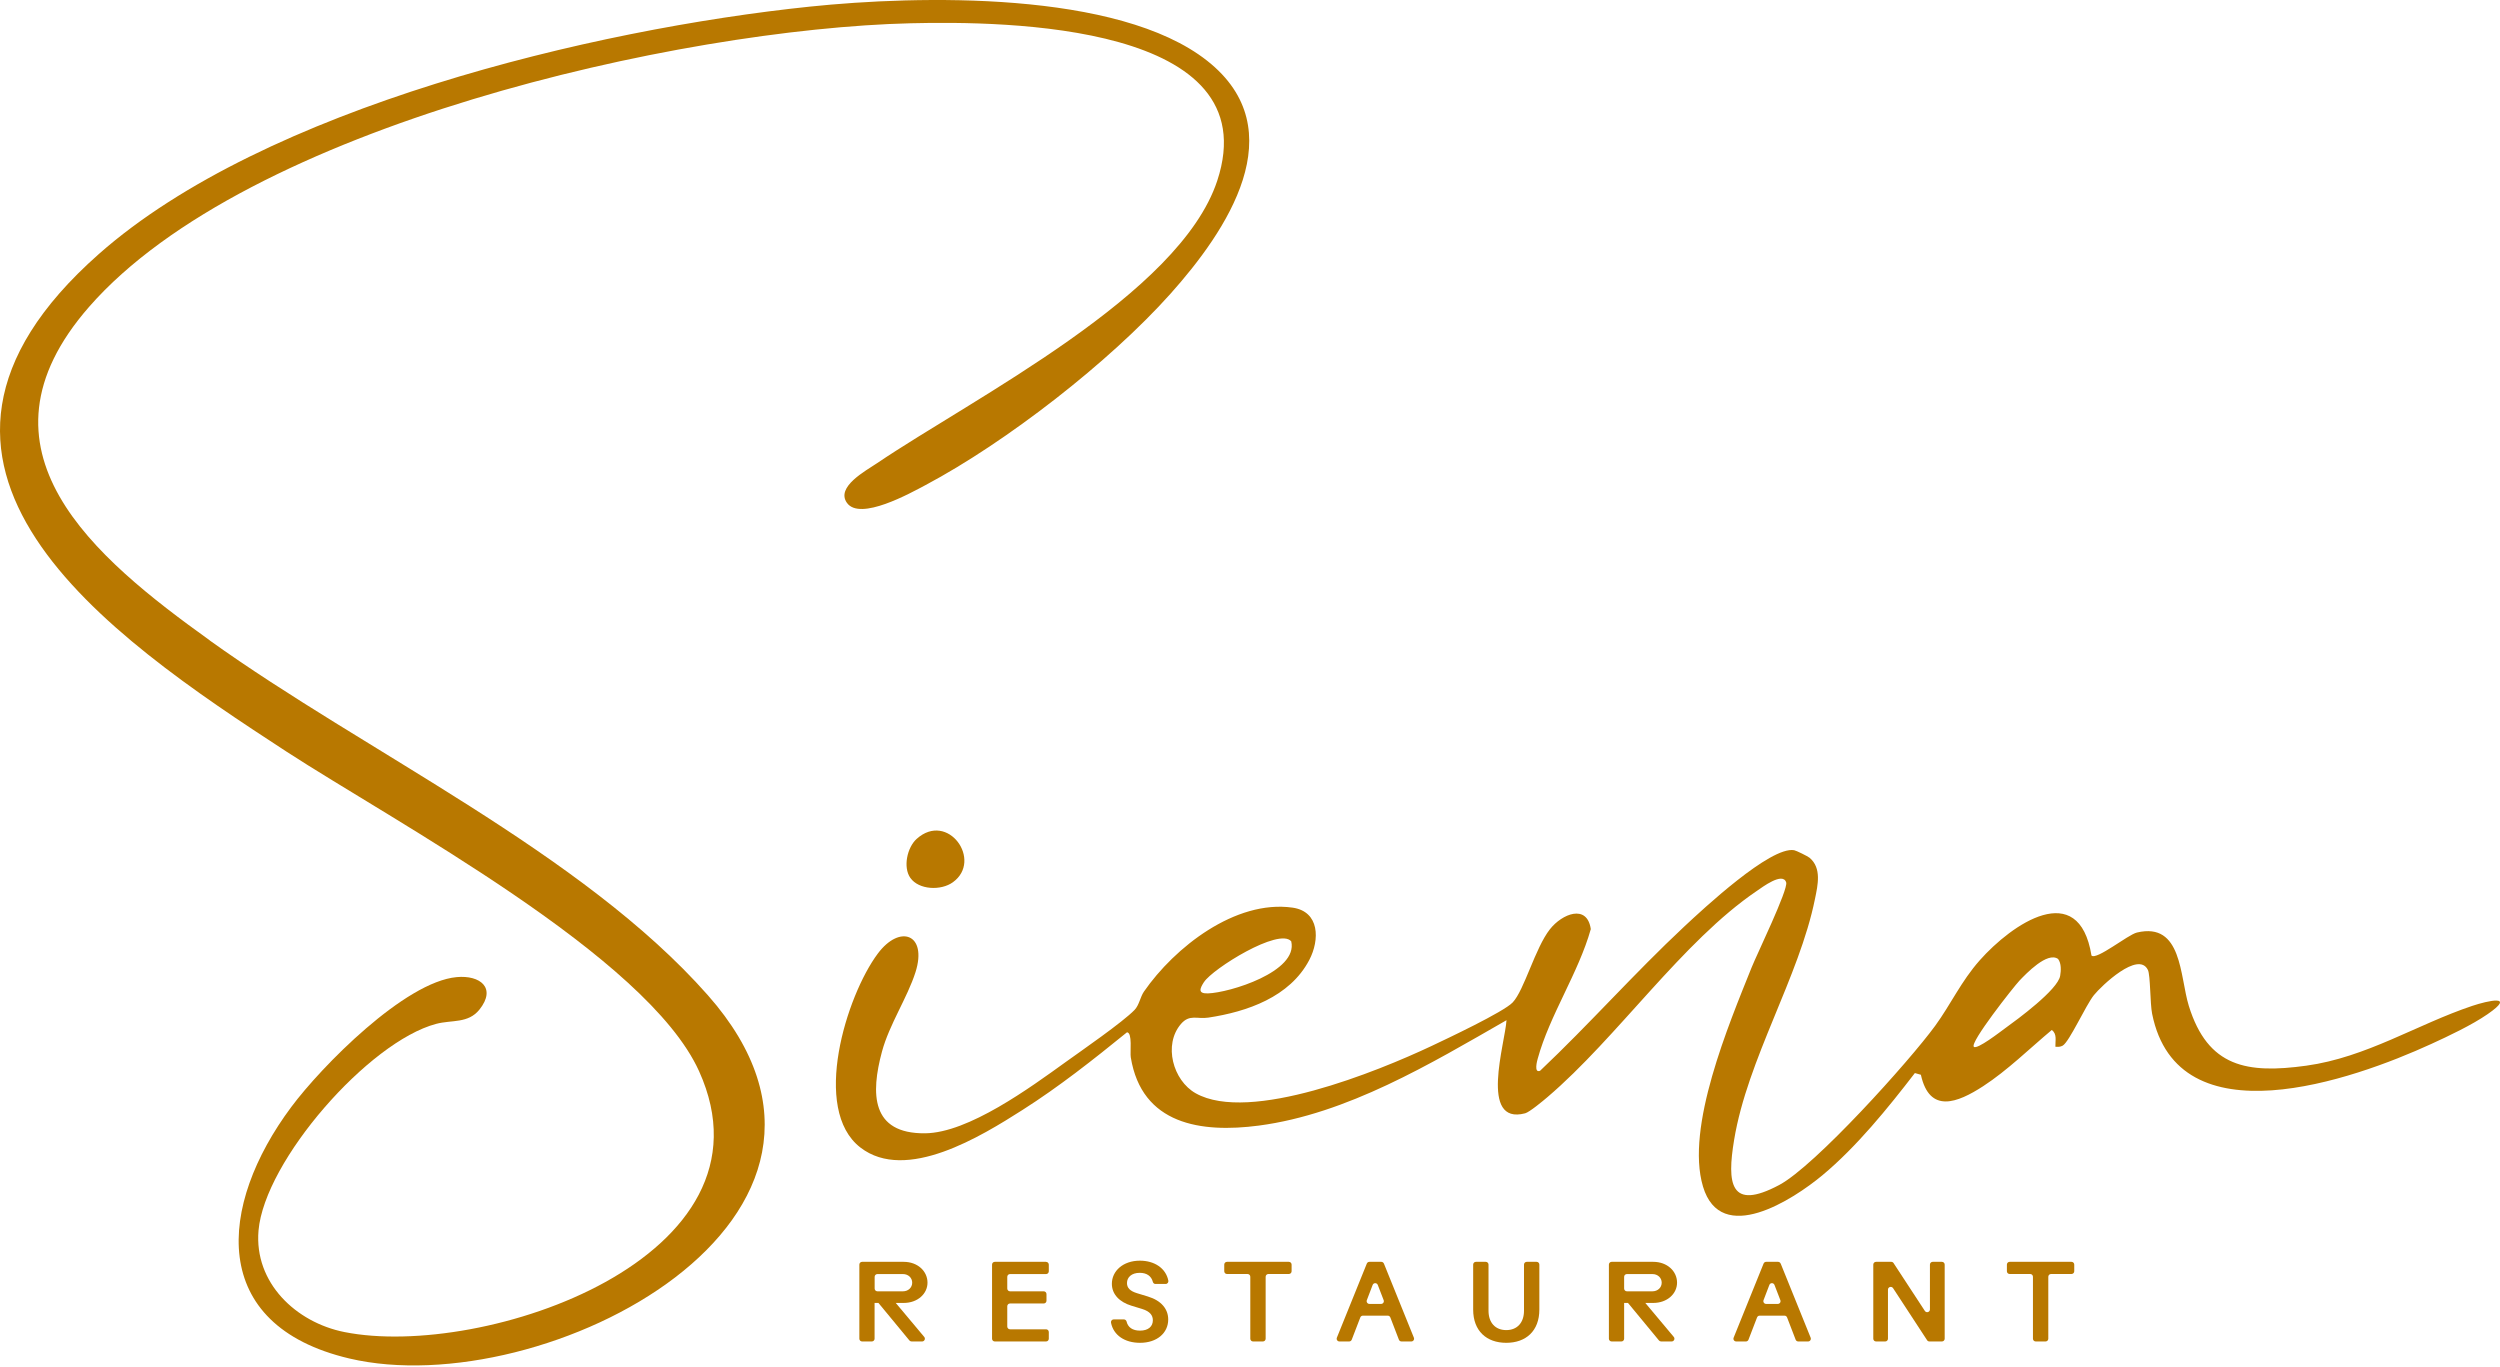
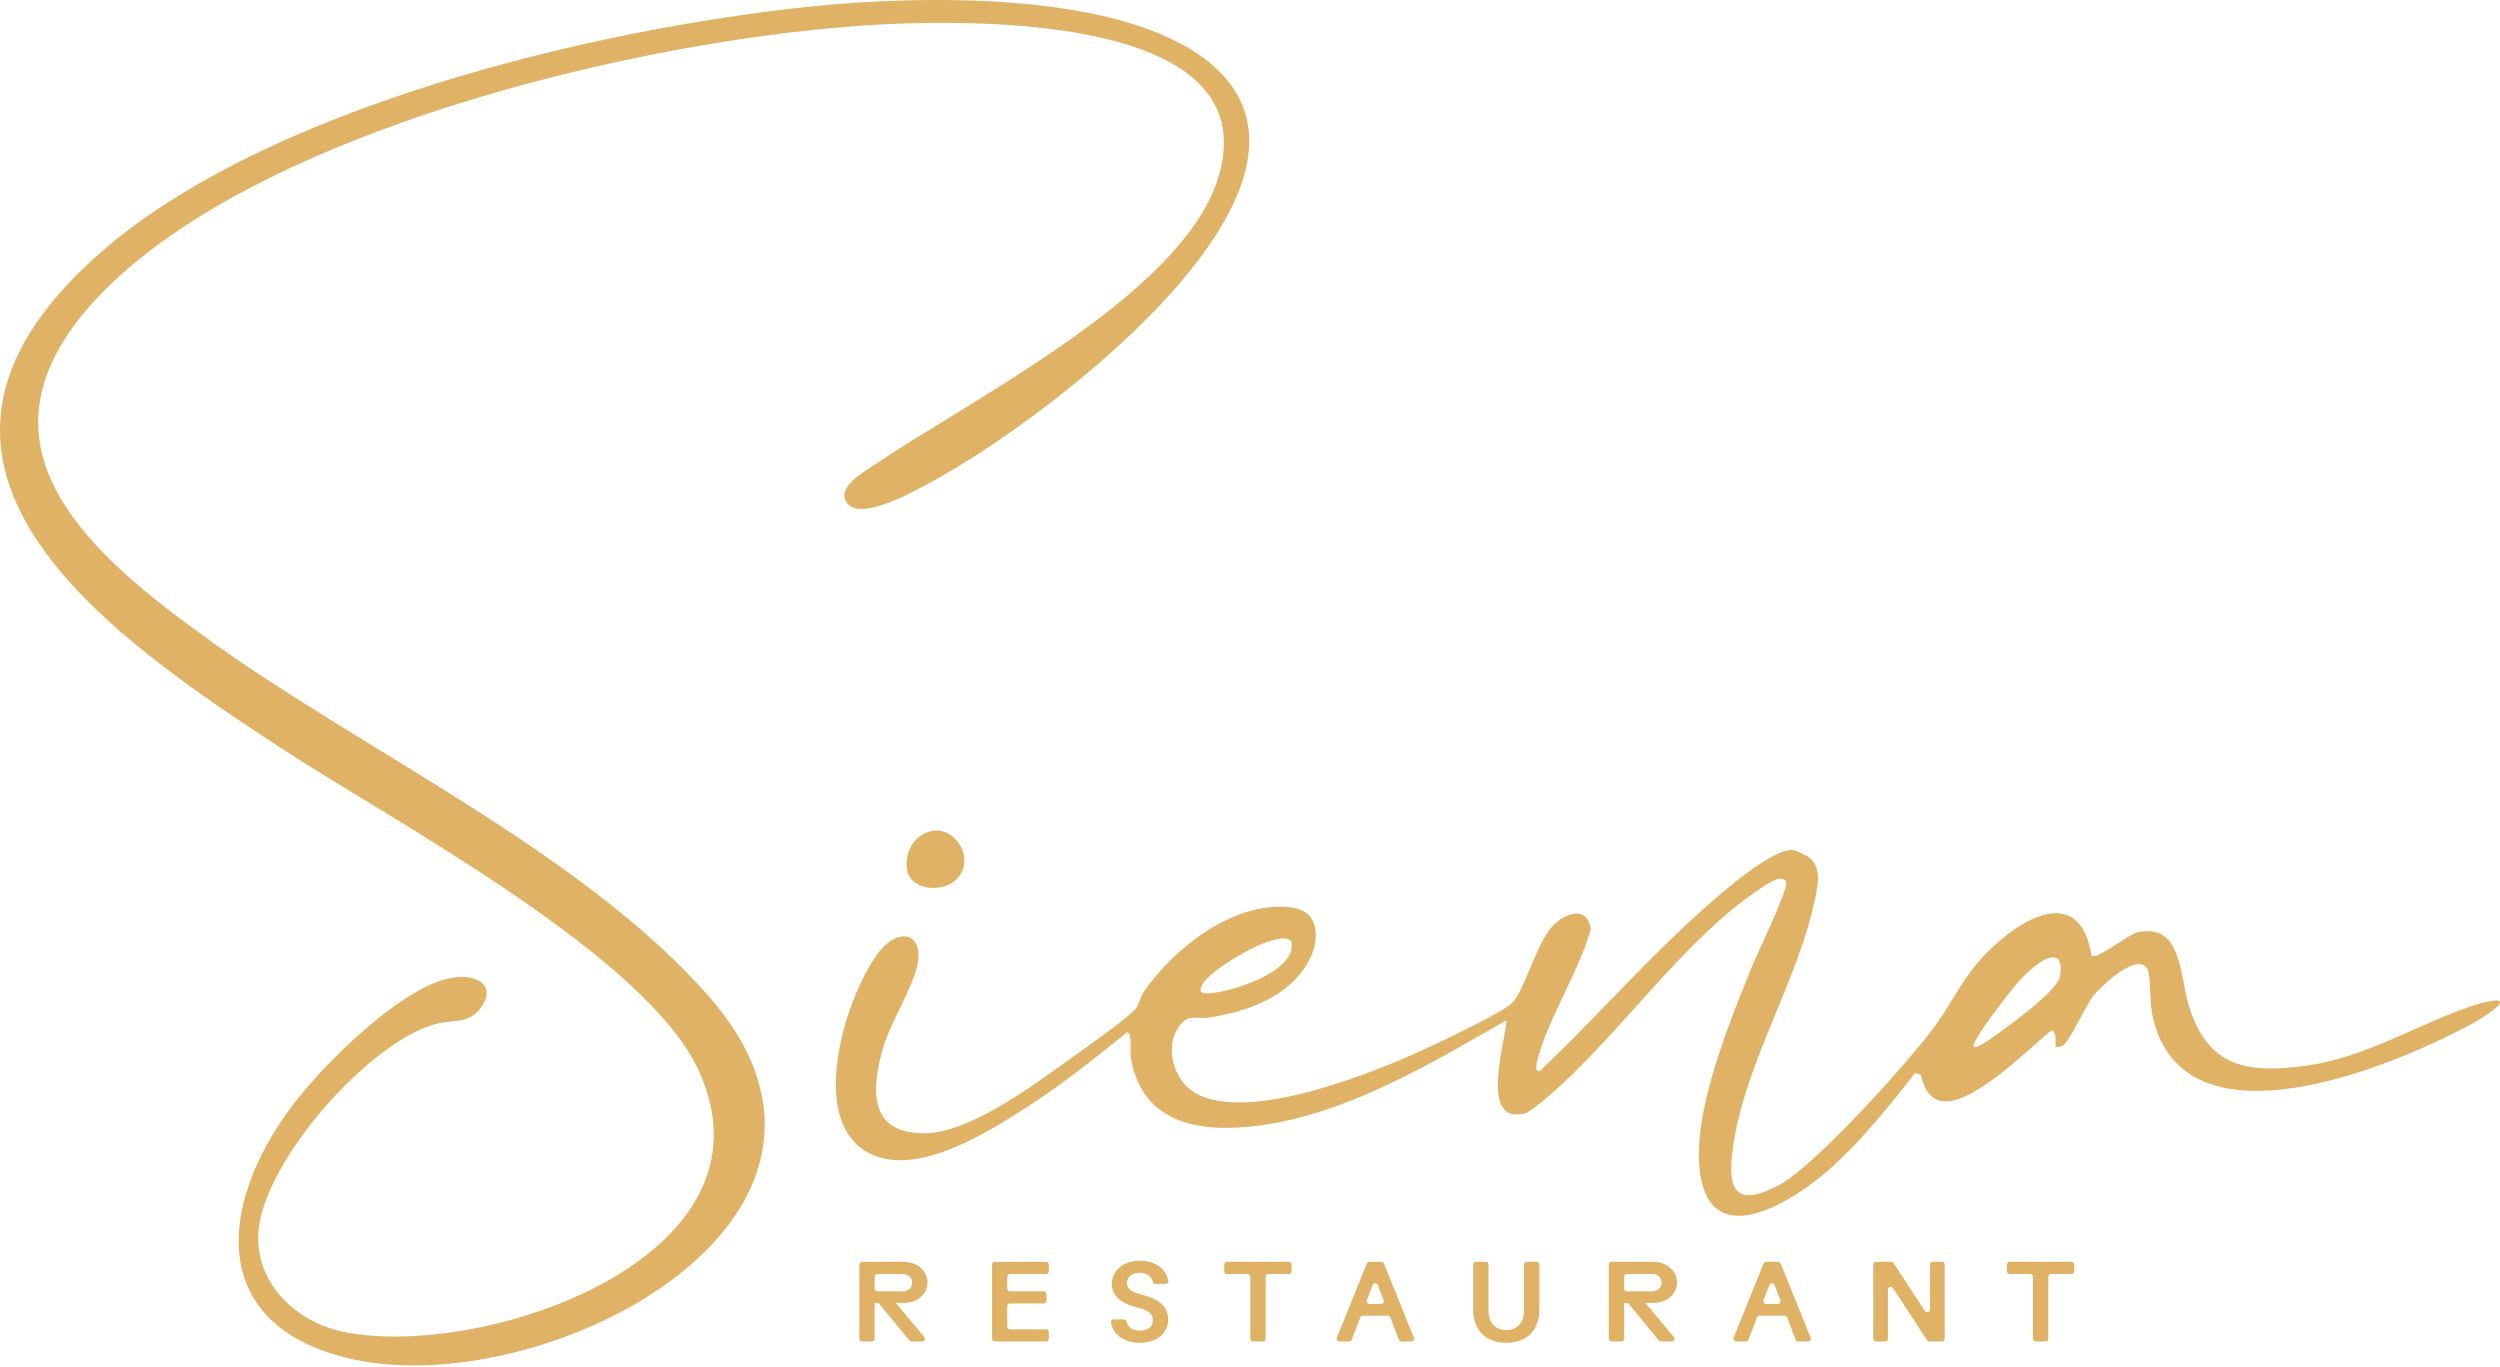
<svg xmlns="http://www.w3.org/2000/svg" width="150" height="82" viewBox="0 0 150 82" fill="none">
-   <path d="M12.582 38.419C5.693 33.474 -2.162 26.993 5.348 18.408C14.825 7.569 40.755 1.733 54.641 1.396C60.33 1.256 76.149 1.418 73.033 10.85C70.775 17.681 58.41 23.88 52.633 27.785C51.943 28.252 50.137 29.213 50.816 30.171C51.598 31.276 54.622 29.588 55.536 29.103C60.377 26.53 66.573 21.718 70.225 17.63C73.591 13.864 77.705 7.811 72.434 3.649C67.079 -0.579 55.077 -0.278 48.592 0.397C35.595 1.748 15.874 6.453 5.928 15.244C-8.442 27.943 6.496 38.139 17.163 45.08C23.677 49.319 38.814 57.369 41.941 64.265C47.021 75.474 28.981 81.586 20.664 79.923C17.757 79.343 15.243 76.965 15.511 73.834C15.874 69.642 22.125 62.503 26.17 61.432C27.109 61.182 28.089 61.424 28.768 60.573C29.803 59.277 28.812 58.495 27.399 58.627C24.29 58.914 19.306 63.961 17.471 66.427C13.077 72.325 12.461 79.501 20.954 81.508C32.593 84.258 54.277 73.07 42.466 59.707C34.905 51.151 21.945 45.143 12.578 38.422H12.582V38.419Z" fill="#B87800" />
-   <path d="M123.61 58.547C123.474 59.384 121.045 61.164 120.288 61.711C120.028 61.898 118.626 62.992 118.431 62.808C118.171 62.562 120.832 59.193 121.166 58.84C121.569 58.419 122.843 57.079 123.485 57.538C123.687 57.802 123.662 58.242 123.61 58.547ZM72.24 58.925C72.757 58.125 76.751 55.633 77.474 56.48C77.907 58.305 73.752 59.567 72.475 59.604C71.858 59.622 71.987 59.314 72.24 58.921V58.925ZM148.334 60.353C145.016 61.465 141.988 63.443 138.372 63.942C134.83 64.43 132.474 64.041 131.329 60.353C130.782 58.587 130.94 55.306 128.217 55.952C127.673 56.08 125.79 57.626 125.489 57.332C124.73 52.663 120.707 55.449 118.784 57.618C117.661 58.888 117.051 60.257 116.112 61.546C114.563 63.671 108.907 69.954 106.752 71.1C103.783 72.681 103.618 70.989 104.047 68.394C104.847 63.546 107.952 58.624 108.899 53.933C109.068 53.107 109.31 52.087 108.576 51.467C108.466 51.375 107.773 51.034 107.648 51.012C106.227 50.769 102.197 54.528 101.052 55.596C98.079 58.374 95.363 61.45 92.405 64.247C92.019 64.405 92.232 63.627 92.262 63.524C92.977 60.914 94.706 58.382 95.448 55.746C95.227 54.22 93.726 54.825 92.996 55.754C92.108 56.881 91.454 59.417 90.76 60.147C90.217 60.72 86.808 62.327 85.883 62.764C82.682 64.273 74.982 67.415 71.744 65.598C70.375 64.831 69.788 62.676 70.86 61.435C71.377 60.837 71.832 61.16 72.5 61.057C74.824 60.705 77.389 59.824 78.556 57.6C79.192 56.389 79.184 54.689 77.551 54.458C74.123 53.974 70.471 56.844 68.635 59.498C68.415 59.817 68.353 60.305 68.074 60.595C67.358 61.336 64.906 63.028 63.93 63.73C61.827 65.245 58.105 67.976 55.503 67.998C52.255 68.028 52.24 65.616 52.919 63.094C53.356 61.472 54.446 59.854 54.93 58.33C55.654 56.044 53.998 55.434 52.666 57.218C50.779 59.747 48.665 66.563 51.623 68.85C54.361 70.971 58.891 68.163 61.335 66.607C63.541 65.205 65.593 63.583 67.619 61.938C67.957 61.957 67.795 63.135 67.846 63.436C68.503 67.477 72.064 67.991 75.525 67.536C80.836 66.835 85.835 63.825 90.39 61.212C90.316 62.562 88.727 67.532 91.509 66.798C91.766 66.732 92.588 66.049 92.845 65.829C97.04 62.258 100.946 56.477 105.409 53.456C105.732 53.236 106.969 52.296 107.171 52.946C107.303 53.364 105.405 57.277 105.097 58.048C103.728 61.465 101.118 67.642 102.179 71.191C103.254 74.792 107.582 71.98 109.344 70.516C111.392 68.813 113.271 66.49 114.893 64.383L115.253 64.486C115.774 66.842 117.451 66.17 118.989 65.172C120.454 64.218 121.768 62.918 123.107 61.799C123.441 62.045 123.309 62.452 123.324 62.805C123.482 62.816 123.618 62.819 123.761 62.739C124.161 62.511 125.141 60.323 125.633 59.71C126.084 59.149 128.305 57.031 128.873 58.195C129.028 58.507 129.002 60.213 129.127 60.826C130.668 68.497 141.158 64.801 145.864 62.643C146.917 62.162 148.319 61.498 149.259 60.848C150.995 59.648 149.259 60.044 148.334 60.353Z" fill="#B87800" />
-   <path d="M55 50.333C54.431 50.843 54.171 52.032 54.619 52.671C55.129 53.397 56.458 53.452 57.173 52.935C58.983 51.632 56.872 48.652 55 50.333Z" fill="#B87800" />
-   <path d="M52.644 77.479C52.552 77.479 52.479 77.405 52.479 77.313V76.609C52.479 76.517 52.552 76.444 52.644 76.444H54.178C54.494 76.444 54.732 76.667 54.732 76.961C54.732 77.255 54.494 77.479 54.178 77.479H52.644ZM55.65 76.957C55.65 76.275 55.063 75.71 54.222 75.71H51.726C51.634 75.71 51.561 75.783 51.561 75.875V80.323C51.561 80.415 51.634 80.488 51.726 80.488H52.31C52.401 80.488 52.475 80.415 52.475 80.323V78.176H52.706L54.567 80.43C54.6 80.466 54.644 80.488 54.696 80.488H55.327C55.466 80.488 55.543 80.323 55.455 80.217L53.745 78.176H54.222C55.063 78.176 55.65 77.622 55.65 76.961V76.957Z" fill="#B87800" />
-   <path d="M62.763 75.71H59.688C59.596 75.71 59.523 75.783 59.523 75.875V80.323C59.523 80.415 59.596 80.488 59.688 80.488H62.763C62.855 80.488 62.928 80.415 62.928 80.323V79.923C62.928 79.831 62.855 79.758 62.763 79.758H60.602C60.51 79.758 60.436 79.684 60.436 79.593V78.374C60.436 78.282 60.51 78.209 60.602 78.209H62.624C62.716 78.209 62.789 78.136 62.789 78.044V77.644C62.789 77.552 62.716 77.479 62.624 77.479H60.602C60.51 77.479 60.436 77.405 60.436 77.313V76.609C60.436 76.517 60.51 76.444 60.602 76.444H62.763C62.855 76.444 62.928 76.37 62.928 76.278V75.878C62.928 75.787 62.855 75.713 62.763 75.713V75.71Z" fill="#B87800" />
-   <path d="M68.39 76.37C68.793 76.37 69.08 76.557 69.171 76.913C69.19 76.983 69.249 77.038 69.322 77.038H69.939C70.045 77.038 70.122 76.939 70.1 76.836C69.95 76.091 69.267 75.64 68.393 75.64C67.384 75.64 66.712 76.26 66.712 77.027C66.712 77.669 67.182 78.128 67.894 78.345L68.522 78.536C69.014 78.686 69.171 78.932 69.171 79.218C69.171 79.585 68.9 79.838 68.401 79.838C67.953 79.838 67.674 79.64 67.593 79.288C67.575 79.215 67.501 79.163 67.428 79.163H66.823C66.716 79.163 66.639 79.262 66.661 79.365C66.811 80.118 67.487 80.569 68.401 80.569C69.425 80.569 70.093 79.974 70.093 79.171C70.093 78.543 69.682 78.036 68.871 77.79L68.221 77.592C67.802 77.464 67.619 77.273 67.619 76.983C67.619 76.634 67.898 76.37 68.382 76.37H68.39Z" fill="#B87800" />
-   <path d="M77.331 75.71H73.62C73.528 75.71 73.455 75.783 73.455 75.875V76.275C73.455 76.367 73.528 76.44 73.62 76.44H74.853C74.945 76.44 75.018 76.513 75.018 76.605V80.323C75.018 80.415 75.092 80.488 75.183 80.488H75.774C75.866 80.488 75.939 80.415 75.939 80.323V76.605C75.939 76.513 76.013 76.44 76.105 76.44H77.331C77.422 76.44 77.496 76.367 77.496 76.275V75.875C77.496 75.783 77.422 75.71 77.331 75.71Z" fill="#B87800" />
-   <path d="M82.866 78.235H82.165C82.047 78.235 81.97 78.117 82.01 78.011L82.359 77.097C82.414 76.954 82.612 76.954 82.667 77.097L83.02 78.011C83.06 78.121 82.983 78.235 82.866 78.235ZM83.031 75.812C83.005 75.75 82.946 75.71 82.877 75.71H82.165C82.099 75.71 82.036 75.75 82.01 75.812L80.212 80.261C80.168 80.371 80.249 80.488 80.366 80.488H80.95C81.019 80.488 81.078 80.444 81.104 80.382L81.618 79.046C81.643 78.983 81.702 78.939 81.772 78.939H83.266C83.335 78.939 83.394 78.983 83.42 79.046L83.934 80.382C83.959 80.444 84.018 80.488 84.088 80.488H84.679C84.796 80.488 84.877 80.371 84.833 80.261L83.034 75.812H83.031Z" fill="#B87800" />
-   <path d="M92.196 75.71H91.605C91.513 75.71 91.44 75.783 91.44 75.875V78.646C91.44 79.354 91.036 79.806 90.375 79.806C89.715 79.806 89.311 79.354 89.311 78.646V75.875C89.311 75.783 89.237 75.71 89.146 75.71H88.555C88.463 75.71 88.39 75.783 88.39 75.875V78.576C88.39 79.861 89.197 80.569 90.375 80.569C91.553 80.569 92.361 79.861 92.361 78.576V75.875C92.361 75.783 92.288 75.71 92.196 75.71Z" fill="#B87800" />
-   <path d="M97.613 77.479C97.522 77.479 97.448 77.405 97.448 77.313V76.609C97.448 76.517 97.522 76.444 97.613 76.444H99.147C99.463 76.444 99.702 76.667 99.702 76.961C99.702 77.255 99.463 77.479 99.147 77.479H97.613ZM100.623 76.957C100.623 76.275 100.036 75.71 99.195 75.71H96.699C96.608 75.71 96.534 75.783 96.534 75.875V80.323C96.534 80.415 96.608 80.488 96.699 80.488H97.283C97.375 80.488 97.448 80.415 97.448 80.323V78.176H97.679L99.54 80.43C99.573 80.466 99.617 80.488 99.669 80.488H100.3C100.439 80.488 100.517 80.323 100.428 80.217L98.718 78.176H99.195C100.036 78.176 100.623 77.622 100.623 76.961V76.957Z" fill="#B87800" />
-   <path d="M106.668 78.235H105.967C105.849 78.235 105.772 78.117 105.812 78.011L106.161 77.097C106.216 76.954 106.414 76.954 106.469 77.097L106.822 78.011C106.862 78.121 106.785 78.235 106.668 78.235ZM106.836 75.812C106.811 75.75 106.752 75.71 106.682 75.71H105.97C105.904 75.71 105.842 75.75 105.816 75.812L104.018 80.261C103.974 80.371 104.054 80.488 104.172 80.488H104.755C104.825 80.488 104.884 80.444 104.909 80.382L105.423 79.046C105.449 78.983 105.508 78.939 105.577 78.939H107.071C107.141 78.939 107.2 78.983 107.225 79.046L107.739 80.382C107.765 80.444 107.824 80.488 107.893 80.488H108.484C108.602 80.488 108.683 80.371 108.639 80.261L106.84 75.812H106.836Z" fill="#B87800" />
-   <path d="M116.512 75.71H115.961C115.87 75.71 115.796 75.783 115.796 75.875V78.565C115.796 78.73 115.583 78.793 115.492 78.657L113.612 75.783C113.583 75.735 113.528 75.71 113.473 75.71H112.563C112.471 75.71 112.397 75.783 112.397 75.875V80.323C112.397 80.415 112.471 80.488 112.563 80.488H113.113C113.205 80.488 113.278 80.415 113.278 80.323V77.379C113.278 77.214 113.491 77.152 113.583 77.288L115.627 80.415C115.657 80.463 115.712 80.488 115.767 80.488H116.516C116.607 80.488 116.681 80.415 116.681 80.323V75.875C116.681 75.783 116.607 75.71 116.516 75.71H116.512Z" fill="#B87800" />
-   <path d="M124.289 75.71H120.579C120.487 75.71 120.414 75.783 120.414 75.875V76.275C120.414 76.367 120.487 76.44 120.579 76.44H121.812C121.904 76.44 121.977 76.513 121.977 76.605V80.323C121.977 80.415 122.051 80.488 122.142 80.488H122.733C122.825 80.488 122.898 80.415 122.898 80.323V76.605C122.898 76.513 122.972 76.44 123.064 76.44H124.289C124.381 76.44 124.455 76.367 124.455 76.275V75.875C124.455 75.783 124.381 75.71 124.289 75.71Z" fill="#B87800" />
+   <path d="M12.582 38.419C5.693 33.474 -2.162 26.993 5.348 18.408C14.825 7.569 40.755 1.733 54.641 1.396C60.33 1.256 76.149 1.418 73.033 10.85C70.775 17.681 58.41 23.88 52.633 27.785C51.943 28.252 50.137 29.213 50.816 30.171C51.598 31.276 54.622 29.588 55.536 29.103C60.377 26.53 66.573 21.718 70.225 17.63C73.591 13.864 77.705 7.811 72.434 3.649C67.079 -0.579 55.077 -0.278 48.592 0.397C35.595 1.748 15.874 6.453 5.928 15.244C-8.442 27.943 6.496 38.139 17.163 45.08C23.677 49.319 38.814 57.369 41.941 64.265C47.021 75.474 28.981 81.586 20.664 79.923C17.757 79.343 15.243 76.965 15.511 73.834C15.874 69.642 22.125 62.503 26.17 61.432C27.109 61.182 28.089 61.424 28.768 60.573C29.803 59.277 28.812 58.495 27.399 58.627C24.29 58.914 19.306 63.961 17.471 66.427C13.077 72.325 12.461 79.501 20.954 81.508C32.593 84.258 54.277 73.07 42.466 59.707C34.905 51.151 21.945 45.143 12.578 38.422H12.582V38.419Z" fill="#E0B265" />
+   <path d="M123.61 58.547C123.474 59.384 121.045 61.164 120.288 61.711C120.028 61.898 118.626 62.992 118.431 62.808C118.171 62.562 120.832 59.193 121.166 58.84C121.569 58.419 122.843 57.079 123.485 57.538C123.687 57.802 123.662 58.242 123.61 58.547ZM72.24 58.925C72.757 58.125 76.751 55.633 77.474 56.48C77.907 58.305 73.752 59.567 72.475 59.604C71.858 59.622 71.987 59.314 72.24 58.921V58.925ZM148.334 60.353C145.016 61.465 141.988 63.443 138.372 63.942C134.83 64.43 132.474 64.041 131.329 60.353C130.782 58.587 130.94 55.306 128.217 55.952C127.673 56.08 125.79 57.626 125.489 57.332C124.73 52.663 120.707 55.449 118.784 57.618C117.661 58.888 117.051 60.257 116.112 61.546C114.563 63.671 108.907 69.954 106.752 71.1C103.783 72.681 103.618 70.989 104.047 68.394C104.847 63.546 107.952 58.624 108.899 53.933C109.068 53.107 109.31 52.087 108.576 51.467C108.466 51.375 107.773 51.034 107.648 51.012C106.227 50.769 102.197 54.528 101.052 55.596C98.079 58.374 95.363 61.45 92.405 64.247C92.019 64.405 92.232 63.627 92.262 63.524C92.977 60.914 94.706 58.382 95.448 55.746C95.227 54.22 93.726 54.825 92.996 55.754C92.108 56.881 91.454 59.417 90.76 60.147C90.217 60.72 86.808 62.327 85.883 62.764C82.682 64.273 74.982 67.415 71.744 65.598C70.375 64.831 69.788 62.676 70.86 61.435C71.377 60.837 71.832 61.16 72.5 61.057C74.824 60.705 77.389 59.824 78.556 57.6C79.192 56.389 79.184 54.689 77.551 54.458C74.123 53.974 70.471 56.844 68.635 59.498C68.415 59.817 68.353 60.305 68.074 60.595C67.358 61.336 64.906 63.028 63.93 63.73C61.827 65.245 58.105 67.976 55.503 67.998C52.255 68.028 52.24 65.616 52.919 63.094C53.356 61.472 54.446 59.854 54.93 58.33C55.654 56.044 53.998 55.434 52.666 57.218C50.779 59.747 48.665 66.563 51.623 68.85C54.361 70.971 58.891 68.163 61.335 66.607C63.541 65.205 65.593 63.583 67.619 61.938C67.957 61.957 67.795 63.135 67.846 63.436C68.503 67.477 72.064 67.991 75.525 67.536C80.836 66.835 85.835 63.825 90.39 61.212C90.316 62.562 88.727 67.532 91.509 66.798C91.766 66.732 92.588 66.049 92.845 65.829C97.04 62.258 100.946 56.477 105.409 53.456C105.732 53.236 106.969 52.296 107.171 52.946C107.303 53.364 105.405 57.277 105.097 58.048C103.728 61.465 101.118 67.642 102.179 71.191C103.254 74.792 107.582 71.98 109.344 70.516C111.392 68.813 113.271 66.49 114.893 64.383L115.253 64.486C115.774 66.842 117.451 66.17 118.989 65.172C120.454 64.218 121.768 62.918 123.107 61.799C123.441 62.045 123.309 62.452 123.324 62.805C123.482 62.816 123.618 62.819 123.761 62.739C124.161 62.511 125.141 60.323 125.633 59.71C126.084 59.149 128.305 57.031 128.873 58.195C129.028 58.507 129.002 60.213 129.127 60.826C130.668 68.497 141.158 64.801 145.864 62.643C146.917 62.162 148.319 61.498 149.259 60.848C150.995 59.648 149.259 60.044 148.334 60.353Z" fill="#E0B265" />
+   <path d="M55 50.333C54.431 50.843 54.171 52.032 54.619 52.671C55.129 53.397 56.458 53.452 57.173 52.935C58.983 51.632 56.872 48.652 55 50.333Z" fill="#E0B265" />
+   <path d="M52.644 77.479C52.552 77.479 52.479 77.405 52.479 77.313V76.609C52.479 76.517 52.552 76.444 52.644 76.444H54.178C54.494 76.444 54.732 76.667 54.732 76.961C54.732 77.255 54.494 77.479 54.178 77.479H52.644ZM55.65 76.957C55.65 76.275 55.063 75.71 54.222 75.71H51.726C51.634 75.71 51.561 75.783 51.561 75.875V80.323C51.561 80.415 51.634 80.488 51.726 80.488H52.31C52.401 80.488 52.475 80.415 52.475 80.323V78.176H52.706L54.567 80.43C54.6 80.466 54.644 80.488 54.696 80.488H55.327C55.466 80.488 55.543 80.323 55.455 80.217L53.745 78.176H54.222C55.063 78.176 55.65 77.622 55.65 76.961V76.957Z" fill="#E0B265" />
+   <path d="M62.763 75.71H59.688C59.596 75.71 59.523 75.783 59.523 75.875V80.323C59.523 80.415 59.596 80.488 59.688 80.488H62.763C62.855 80.488 62.928 80.415 62.928 80.323V79.923C62.928 79.831 62.855 79.758 62.763 79.758H60.602C60.51 79.758 60.436 79.684 60.436 79.593V78.374C60.436 78.282 60.51 78.209 60.602 78.209H62.624C62.716 78.209 62.789 78.136 62.789 78.044V77.644C62.789 77.552 62.716 77.479 62.624 77.479H60.602C60.51 77.479 60.436 77.405 60.436 77.313V76.609C60.436 76.517 60.51 76.444 60.602 76.444H62.763C62.855 76.444 62.928 76.37 62.928 76.278V75.878C62.928 75.787 62.855 75.713 62.763 75.713V75.71Z" fill="#E0B265" />
+   <path d="M68.39 76.37C68.793 76.37 69.08 76.557 69.171 76.913C69.19 76.983 69.249 77.038 69.322 77.038H69.939C70.045 77.038 70.122 76.939 70.1 76.836C69.95 76.091 69.267 75.64 68.393 75.64C67.384 75.64 66.712 76.26 66.712 77.027C66.712 77.669 67.182 78.128 67.894 78.345L68.522 78.536C69.014 78.686 69.171 78.932 69.171 79.218C69.171 79.585 68.9 79.838 68.401 79.838C67.953 79.838 67.674 79.64 67.593 79.288C67.575 79.215 67.501 79.163 67.428 79.163H66.823C66.716 79.163 66.639 79.262 66.661 79.365C66.811 80.118 67.487 80.569 68.401 80.569C69.425 80.569 70.093 79.974 70.093 79.171C70.093 78.543 69.682 78.036 68.871 77.79L68.221 77.592C67.802 77.464 67.619 77.273 67.619 76.983C67.619 76.634 67.898 76.37 68.382 76.37H68.39Z" fill="#E0B265" />
+   <path d="M77.331 75.71H73.62C73.528 75.71 73.455 75.783 73.455 75.875V76.275C73.455 76.367 73.528 76.44 73.62 76.44H74.853C74.945 76.44 75.018 76.513 75.018 76.605V80.323C75.018 80.415 75.092 80.488 75.183 80.488H75.774C75.866 80.488 75.939 80.415 75.939 80.323V76.605C75.939 76.513 76.013 76.44 76.105 76.44H77.331C77.422 76.44 77.496 76.367 77.496 76.275V75.875C77.496 75.783 77.422 75.71 77.331 75.71Z" fill="#E0B265" />
+   <path d="M82.866 78.235H82.165C82.047 78.235 81.97 78.117 82.01 78.011L82.359 77.097C82.414 76.954 82.612 76.954 82.667 77.097L83.02 78.011C83.06 78.121 82.983 78.235 82.866 78.235ZM83.031 75.812C83.005 75.75 82.946 75.71 82.877 75.71H82.165C82.099 75.71 82.036 75.75 82.01 75.812L80.212 80.261C80.168 80.371 80.249 80.488 80.366 80.488H80.95C81.019 80.488 81.078 80.444 81.104 80.382L81.618 79.046C81.643 78.983 81.702 78.939 81.772 78.939H83.266C83.335 78.939 83.394 78.983 83.42 79.046L83.934 80.382C83.959 80.444 84.018 80.488 84.088 80.488H84.679C84.796 80.488 84.877 80.371 84.833 80.261L83.034 75.812H83.031Z" fill="#E0B265" />
+   <path d="M92.196 75.71H91.605C91.513 75.71 91.44 75.783 91.44 75.875V78.646C91.44 79.354 91.036 79.806 90.375 79.806C89.715 79.806 89.311 79.354 89.311 78.646V75.875C89.311 75.783 89.237 75.71 89.146 75.71H88.555C88.463 75.71 88.39 75.783 88.39 75.875V78.576C88.39 79.861 89.197 80.569 90.375 80.569C91.553 80.569 92.361 79.861 92.361 78.576V75.875C92.361 75.783 92.288 75.71 92.196 75.71Z" fill="#E0B265" />
+   <path d="M97.613 77.479C97.522 77.479 97.448 77.405 97.448 77.313V76.609C97.448 76.517 97.522 76.444 97.613 76.444H99.147C99.463 76.444 99.702 76.667 99.702 76.961C99.702 77.255 99.463 77.479 99.147 77.479H97.613ZM100.623 76.957C100.623 76.275 100.036 75.71 99.195 75.71H96.699C96.608 75.71 96.534 75.783 96.534 75.875V80.323C96.534 80.415 96.608 80.488 96.699 80.488H97.283C97.375 80.488 97.448 80.415 97.448 80.323V78.176H97.679L99.54 80.43C99.573 80.466 99.617 80.488 99.669 80.488H100.3C100.439 80.488 100.517 80.323 100.428 80.217L98.718 78.176H99.195C100.036 78.176 100.623 77.622 100.623 76.961V76.957Z" fill="#E0B265" />
+   <path d="M106.668 78.235H105.967C105.849 78.235 105.772 78.117 105.812 78.011L106.161 77.097C106.216 76.954 106.414 76.954 106.469 77.097L106.822 78.011C106.862 78.121 106.785 78.235 106.668 78.235ZM106.836 75.812C106.811 75.75 106.752 75.71 106.682 75.71H105.97C105.904 75.71 105.842 75.75 105.816 75.812L104.018 80.261C103.974 80.371 104.054 80.488 104.172 80.488H104.755C104.825 80.488 104.884 80.444 104.909 80.382L105.423 79.046C105.449 78.983 105.508 78.939 105.577 78.939H107.071C107.141 78.939 107.2 78.983 107.225 79.046L107.739 80.382C107.765 80.444 107.824 80.488 107.893 80.488H108.484C108.602 80.488 108.683 80.371 108.639 80.261L106.84 75.812H106.836Z" fill="#E0B265" />
+   <path d="M116.512 75.71H115.961C115.87 75.71 115.796 75.783 115.796 75.875V78.565C115.796 78.73 115.583 78.793 115.492 78.657L113.612 75.783C113.583 75.735 113.528 75.71 113.473 75.71H112.563C112.471 75.71 112.397 75.783 112.397 75.875V80.323C112.397 80.415 112.471 80.488 112.563 80.488H113.113C113.205 80.488 113.278 80.415 113.278 80.323V77.379C113.278 77.214 113.491 77.152 113.583 77.288L115.627 80.415C115.657 80.463 115.712 80.488 115.767 80.488H116.516C116.607 80.488 116.681 80.415 116.681 80.323V75.875C116.681 75.783 116.607 75.71 116.516 75.71H116.512Z" fill="#E0B265" />
+   <path d="M124.289 75.71H120.579C120.487 75.71 120.414 75.783 120.414 75.875V76.275C120.414 76.367 120.487 76.44 120.579 76.44H121.812C121.904 76.44 121.977 76.513 121.977 76.605V80.323C121.977 80.415 122.051 80.488 122.142 80.488H122.733C122.825 80.488 122.898 80.415 122.898 80.323V76.605C122.898 76.513 122.972 76.44 123.064 76.44H124.289C124.381 76.44 124.455 76.367 124.455 76.275V75.875C124.455 75.783 124.381 75.71 124.289 75.71Z" fill="#E0B265" />
</svg>
